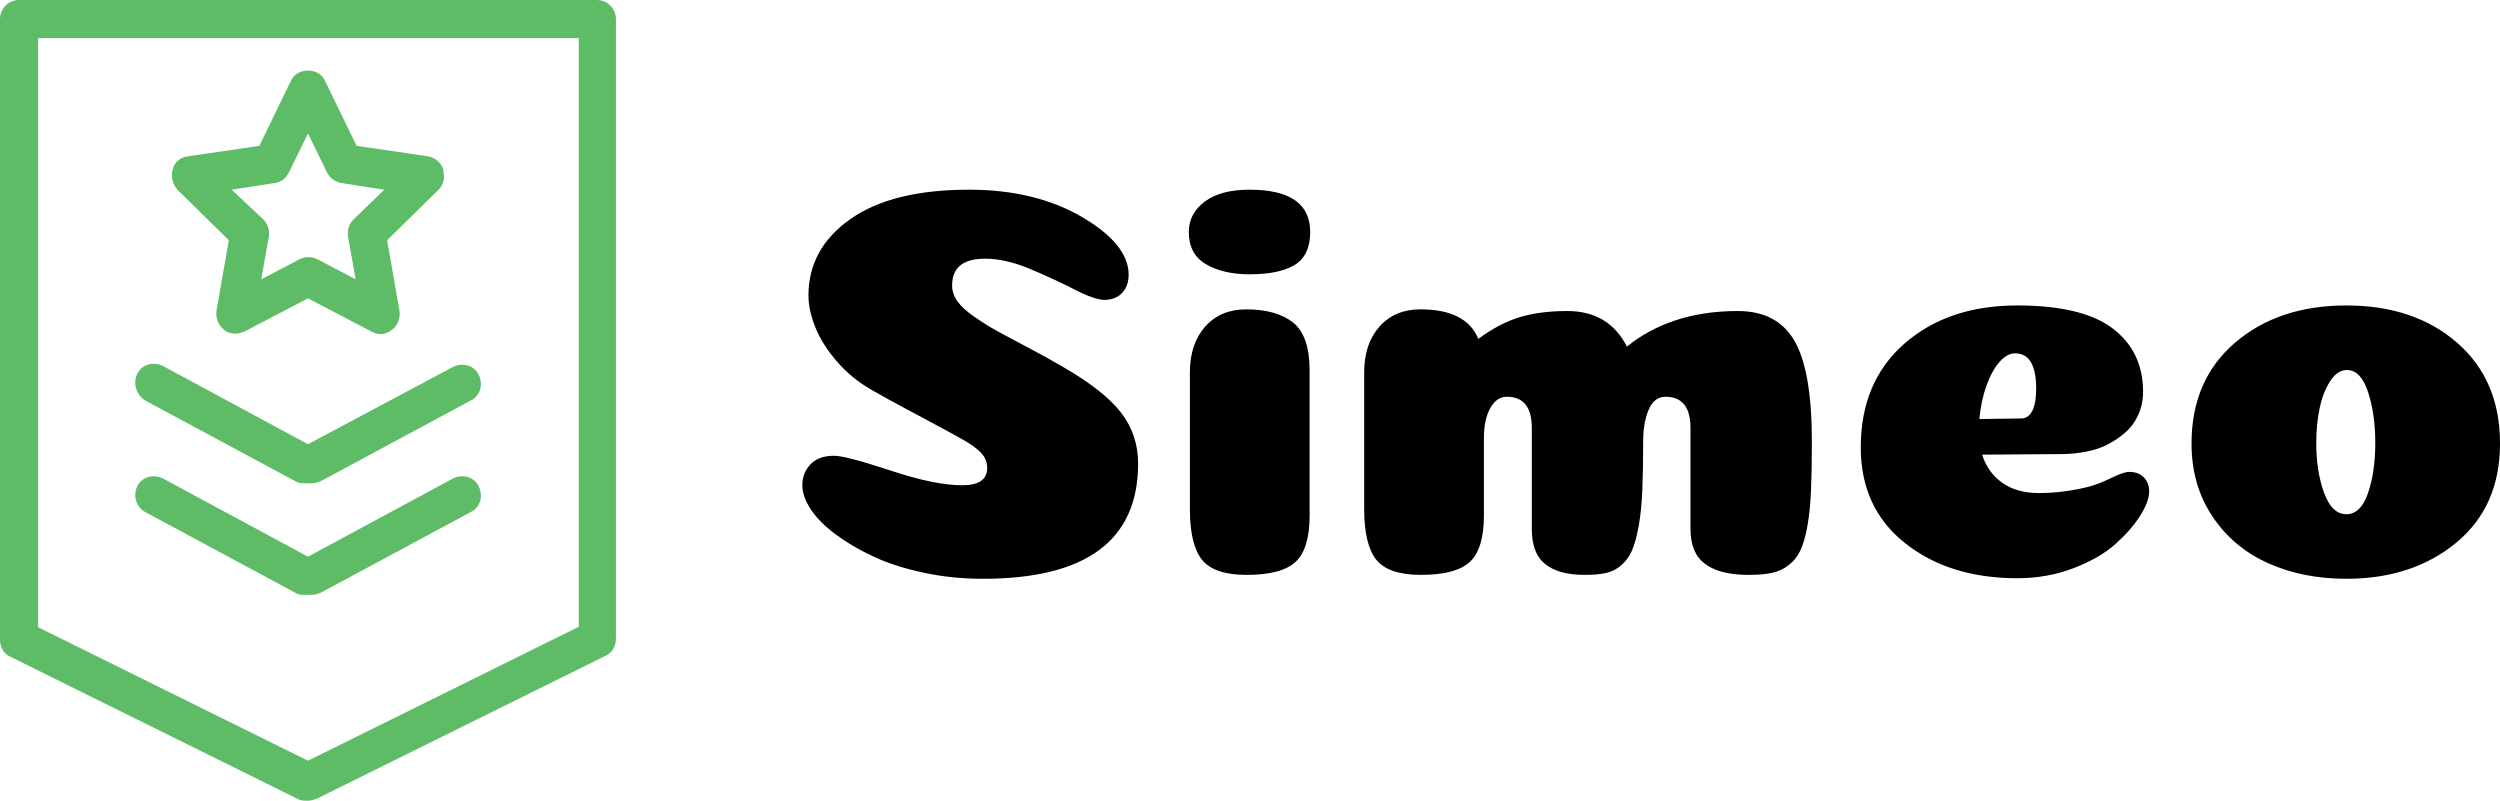
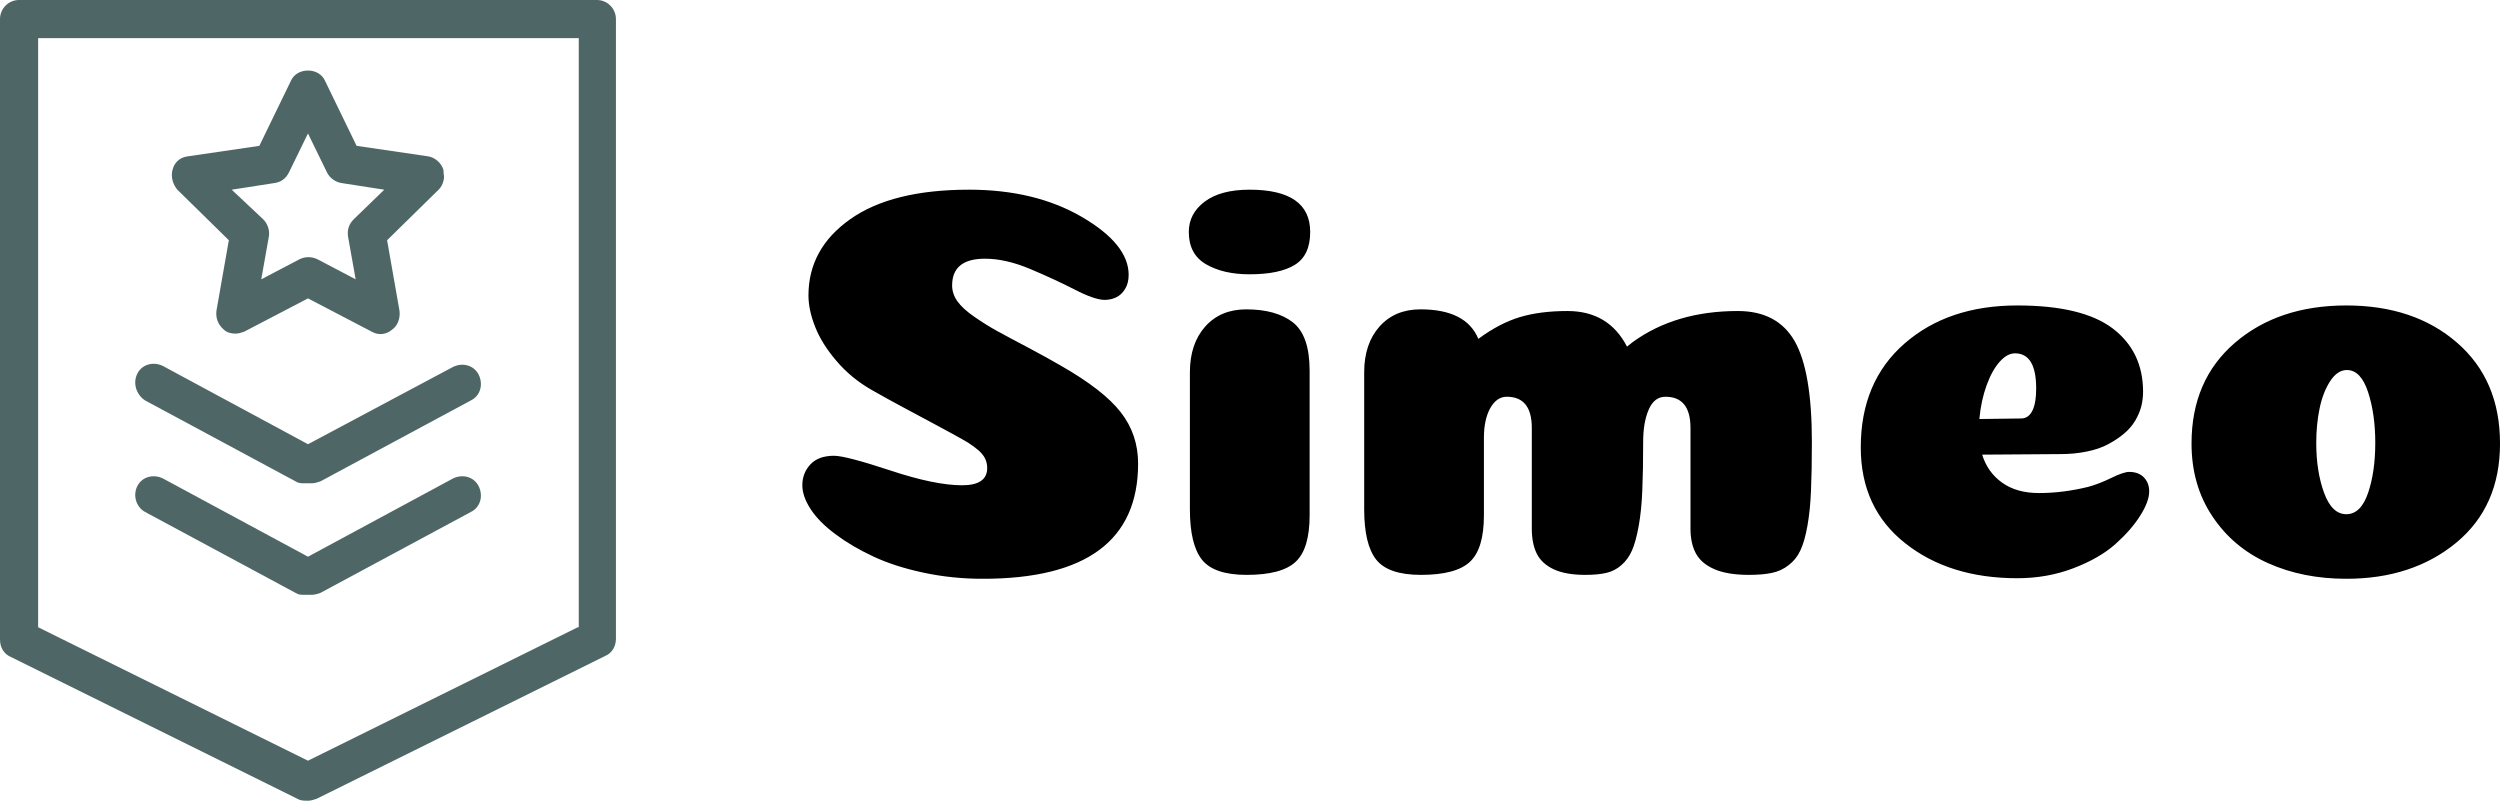
<svg xmlns="http://www.w3.org/2000/svg" version="1.1" width="275.596" height="88.272" viewBox="0,0,275.596,88.272">
  <defs>
    <clipPath id="clip-1">
      <path d="M211.283,231.876v-65.891h187.146v65.891z" fill="none" />
    </clipPath>
    <clipPath id="clip-2">
      <path d="M211.283,208.879v-42.895h187.146v42.895z" fill="none" />
    </clipPath>
    <clipPath id="clip-3">
      <path d="M211.282,208.881v-42.895h187.146v42.895z" fill="none" />
    </clipPath>
    <clipPath id="clip-4">
      <path d="M211.283,231.876v-12.87h187.146v12.87z" fill="none" />
    </clipPath>
    <clipPath id="clip-5">
      <path d="M211.283,231.881v-12.871h187.15v12.871z" fill="none" />
    </clipPath>
  </defs>
  <g transform="translate(-122.8321,-145.0768)">
    <g data-paper-data="{&quot;isPaintingLayer&quot;:true}" fill-rule="nonzero" stroke="none" stroke-width="1" stroke-linecap="butt" stroke-linejoin="miter" stroke-miterlimit="10" stroke-dasharray="" stroke-dashoffset="0" style="mix-blend-mode: normal">
-       <g fill="#5ebc67">
+       <g fill="#4e6766">
        <path d="M190.732,147.178v68.305c0,0.841 -0.42,1.576 -1.156,1.892l-31.848,15.763c-0.315,0.105 -0.631,0.21 -0.946,0.21c-0.315,0 -0.631,0 -0.946,-0.105l-31.848,-15.763c-0.736,-0.315 -1.156,-1.051 -1.156,-1.892v-68.411c0,-1.156 0.946,-2.102 2.102,-2.102h63.696c1.156,0 2.102,0.946 2.102,2.102zM186.633,214.223v-64.943h-59.597v64.943l29.746,14.712l29.746,-14.712z" />
        <path d="M137.968,198.67c0.526,-1.051 1.787,-1.366 2.838,-0.841l15.977,8.617l15.976,-8.617c1.051,-0.525 2.312,-0.21 2.838,0.841c0.526,1.051 0.21,2.312 -0.841,2.837l-16.607,8.932c-0.315,0.105 -0.631,0.21 -0.946,0.21c-0.21,0 -0.315,0 -0.42,0c-0.105,0 -0.315,0 -0.42,0c-0.315,0 -0.631,0 -0.946,-0.21l-16.607,-8.932c-0.946,-0.525 -1.366,-1.786 -0.841,-2.837z" />
        <path d="M137.968,186.27c0.526,-1.051 1.787,-1.366 2.838,-0.841l15.977,8.617l15.976,-8.512c1.051,-0.525 2.312,-0.21 2.838,0.841c0.526,1.051 0.21,2.312 -0.841,2.837l-16.607,8.932c-0.315,0.105 -0.631,0.21 -0.946,0.21c-0.21,0 -0.315,0 -0.42,0c-0.105,0 -0.315,0 -0.42,0c-0.315,0 -0.631,0 -0.946,-0.21l-16.607,-8.932c-0.946,-0.631 -1.366,-1.892 -0.841,-2.942z" />
        <path d="M142.382,165.989c-0.526,-0.63 -0.736,-1.471 -0.526,-2.207c0.21,-0.841 0.841,-1.366 1.682,-1.471l7.883,-1.156l3.469,-7.146c0.315,-0.736 1.051,-1.156 1.892,-1.156c0.841,0 1.577,0.42 1.892,1.156l3.469,7.146l7.883,1.156c0.736,0.105 1.472,0.736 1.682,1.471c0.002,0.009 0.005,0.019 0.007,0.028c0.01,0.26 0.033,0.517 0.069,0.77c-0.033,0.549 -0.245,1.052 -0.602,1.409l-5.676,5.57l1.366,7.776c0.105,0.841 -0.21,1.681 -0.841,2.102c-0.631,0.525 -1.472,0.631 -2.207,0.21l-7.042,-3.678l-7.042,3.678c-0.315,0.105 -0.631,0.21 -0.946,0.21c-0.42,0 -0.946,-0.105 -1.261,-0.42c-0.631,-0.525 -0.946,-1.261 -0.841,-2.102l1.366,-7.776zM148.374,165.989l3.469,3.258c0.526,0.525 0.736,1.261 0.631,1.892l-0.841,4.729l4.204,-2.207c0.631,-0.315 1.366,-0.315 1.997,0l4.204,2.207l-0.841,-4.729c-0.105,-0.736 0.105,-1.366 0.631,-1.892l3.363,-3.258l-4.73,-0.736c-0.631,-0.105 -1.261,-0.525 -1.577,-1.156l-2.102,-4.309l-2.102,4.309c-0.315,0.63 -0.841,1.051 -1.577,1.156z" />
      </g>
      <g clip-path="url(#clip-1)">
        <g>
          <g clip-path="url(#clip-2)">
            <g>
              <g clip-path="url(#clip-3)">
                <path d="M229.636,165.986v0c4.87,0 9.023,1.002 12.461,3.007c3.437,2.005 5.156,4.132 5.156,6.382v0c0,0.614 -0.131,1.133 -0.393,1.559c-0.27,0.434 -0.597,0.74 -0.982,0.92c-0.393,0.188 -0.814,0.282 -1.265,0.282v0c-0.737,0 -1.842,-0.38 -3.315,-1.141c-1.473,-0.753 -3.11,-1.51 -4.911,-2.271c-1.801,-0.753 -3.458,-1.129 -4.972,-1.129v0c-2.414,0 -3.622,0.982 -3.622,2.946v0c0,0.614 0.192,1.195 0.577,1.743c0.393,0.556 1.019,1.129 1.878,1.718c0.859,0.597 1.698,1.121 2.517,1.571c0.818,0.45 1.944,1.051 3.376,1.804c1.432,0.761 2.639,1.428 3.622,2.001v0c3.151,1.8 5.361,3.518 6.629,5.155c1.269,1.636 1.903,3.518 1.903,5.646v0c0,8.469 -5.709,12.703 -17.126,12.703v0c-2.251,0 -4.428,-0.225 -6.531,-0.675c-2.112,-0.45 -3.953,-1.043 -5.525,-1.78c-1.58,-0.736 -2.971,-1.555 -4.174,-2.455c-1.211,-0.9 -2.124,-1.821 -2.738,-2.761c-0.614,-0.941 -0.921,-1.821 -0.921,-2.639v0c0,-0.9 0.299,-1.669 0.896,-2.307c0.589,-0.63 1.457,-0.945 2.603,-0.945v0c0.859,0 2.926,0.54 6.2,1.62c3.274,1.088 5.913,1.632 7.918,1.632v0c1.842,0 2.762,-0.634 2.762,-1.902v0c0,-0.368 -0.074,-0.708 -0.221,-1.019c-0.139,-0.303 -0.381,-0.61 -0.724,-0.92c-0.352,-0.303 -0.741,-0.589 -1.166,-0.859c-0.434,-0.262 -1.027,-0.597 -1.78,-1.006c-0.761,-0.409 -1.518,-0.818 -2.271,-1.227c-0.761,-0.409 -1.756,-0.941 -2.983,-1.596c-1.228,-0.655 -2.414,-1.309 -3.56,-1.964v0c-1.514,-0.859 -2.811,-1.923 -3.892,-3.191c-1.089,-1.268 -1.878,-2.528 -2.369,-3.78c-0.491,-1.244 -0.737,-2.397 -0.737,-3.461v0c0,-3.437 1.535,-6.239 4.604,-8.407c3.069,-2.168 7.427,-3.252 13.075,-3.252zM253.883,170.65v0c0,-1.35 0.581,-2.463 1.743,-3.338c1.17,-0.884 2.82,-1.325 4.948,-1.325v0c4.461,0 6.691,1.555 6.691,4.664v0c0,1.718 -0.565,2.925 -1.694,3.621c-1.121,0.695 -2.787,1.043 -4.997,1.043v0c-1.923,0 -3.519,-0.368 -4.788,-1.105c-1.269,-0.736 -1.903,-1.923 -1.903,-3.559zM267.203,185.93v15.955c0,2.455 -0.512,4.161 -1.535,5.118c-1.023,0.965 -2.824,1.448 -5.402,1.448v0c-2.414,0 -4.064,-0.565 -4.948,-1.694c-0.876,-1.121 -1.314,-2.97 -1.314,-5.547v0v-15.096c0,-2.086 0.561,-3.764 1.682,-5.032c1.129,-1.268 2.635,-1.902 4.518,-1.902v0c2.21,0 3.929,0.479 5.156,1.436c1.228,0.966 1.842,2.737 1.842,5.314zM309.189,203.358v-11.107c0,-2.291 -0.921,-3.437 -2.762,-3.437v0c-0.818,0 -1.432,0.47 -1.841,1.411c-0.409,0.941 -0.614,2.127 -0.614,3.559v0c0,2.168 -0.033,3.968 -0.098,5.4c-0.057,1.432 -0.188,2.721 -0.393,3.866c-0.205,1.145 -0.45,2.046 -0.737,2.7c-0.286,0.655 -0.675,1.195 -1.166,1.62c-0.491,0.434 -1.044,0.72 -1.657,0.859c-0.614,0.147 -1.391,0.221 -2.333,0.221v0c-1.432,0 -2.59,-0.205 -3.474,-0.614c-0.876,-0.409 -1.498,-0.982 -1.866,-1.718c-0.368,-0.736 -0.552,-1.657 -0.552,-2.761v0v-11.107c0,-2.291 -0.921,-3.437 -2.762,-3.437v0c-0.737,0 -1.342,0.417 -1.817,1.252c-0.467,0.843 -0.7,1.939 -0.7,3.289v0v8.53c0,2.455 -0.512,4.161 -1.535,5.118c-1.023,0.965 -2.824,1.448 -5.402,1.448v0c-2.414,0 -4.064,-0.565 -4.948,-1.694c-0.876,-1.121 -1.314,-2.97 -1.314,-5.547v0v-15.096c0,-2.086 0.561,-3.764 1.682,-5.032c1.129,-1.268 2.635,-1.902 4.518,-1.902v0c3.356,0 5.484,1.084 6.384,3.252v0c1.555,-1.145 3.077,-1.943 4.567,-2.393c1.498,-0.45 3.249,-0.675 5.254,-0.675v0c3.028,0 5.218,1.309 6.568,3.927v0c0.205,-0.164 0.409,-0.327 0.614,-0.491v0c3.151,-2.291 7.018,-3.436 11.601,-3.436v0c2.905,0 4.993,1.105 6.261,3.314c1.269,2.209 1.903,5.912 1.903,11.107v0c0,2.168 -0.033,3.968 -0.098,5.4c-0.057,1.432 -0.188,2.721 -0.393,3.866c-0.205,1.145 -0.462,2.046 -0.773,2.7c-0.303,0.655 -0.733,1.195 -1.289,1.62c-0.548,0.434 -1.162,0.72 -1.842,0.859c-0.671,0.147 -1.518,0.221 -2.541,0.221v0c-1.555,0 -2.815,-0.205 -3.781,-0.614c-0.958,-0.409 -1.641,-0.982 -2.05,-1.718c-0.409,-0.736 -0.614,-1.657 -0.614,-2.761zM345.209,208.819v0c-4.993,0 -9.113,-1.289 -12.363,-3.866c-3.257,-2.577 -4.886,-6.096 -4.886,-10.555v0c0,-4.827 1.608,-8.644 4.825,-11.451c3.208,-2.798 7.35,-4.197 12.424,-4.197v0c4.788,0 8.299,0.847 10.533,2.541c2.226,1.702 3.339,4.026 3.339,6.971v0c0,0.573 -0.07,1.125 -0.209,1.657c-0.147,0.532 -0.372,1.051 -0.675,1.559c-0.311,0.515 -0.72,0.986 -1.228,1.411c-0.516,0.434 -1.101,0.822 -1.756,1.166c-0.655,0.352 -1.432,0.618 -2.333,0.798c-0.9,0.188 -1.862,0.282 -2.885,0.282v0l-8.655,0.061c0.409,1.309 1.146,2.34 2.21,3.093c1.064,0.761 2.414,1.141 4.051,1.141v0c1.76,0 3.56,-0.225 5.402,-0.675v0c0.778,-0.205 1.629,-0.532 2.554,-0.982c0.917,-0.45 1.58,-0.675 1.989,-0.675v0c0.696,0 1.24,0.205 1.633,0.614c0.385,0.409 0.577,0.92 0.577,1.534v0c0,0.736 -0.327,1.624 -0.982,2.663c-0.655,1.047 -1.563,2.091 -2.725,3.13c-1.17,1.047 -2.717,1.939 -4.641,2.676c-1.923,0.736 -3.99,1.105 -6.2,1.105zM341.035,191.269v0c2.824,-0.041 4.358,-0.061 4.604,-0.061v0c0.614,0 1.064,-0.368 1.35,-1.105v0c0.205,-0.532 0.307,-1.268 0.307,-2.209v0c0,-2.577 -0.778,-3.866 -2.333,-3.866v0c-0.573,0 -1.134,0.307 -1.682,0.92c-0.557,0.614 -1.039,1.481 -1.449,2.602c-0.409,1.129 -0.675,2.369 -0.798,3.719zM384.679,193.907v0c0,-2.127 -0.266,-4.001 -0.798,-5.621c-0.532,-1.612 -1.31,-2.418 -2.333,-2.418v0c-0.696,0 -1.31,0.409 -1.842,1.227c-0.532,0.818 -0.921,1.821 -1.166,3.007c-0.246,1.186 -0.368,2.455 -0.368,3.805v0c0,2.086 0.286,3.915 0.859,5.486c0.573,1.579 1.391,2.369 2.455,2.369c1.064,0 1.862,-0.777 2.394,-2.332c0.532,-1.555 0.798,-3.396 0.798,-5.523zM381.487,208.881v0c-3.192,0 -6.065,-0.573 -8.618,-1.718c-2.562,-1.145 -4.608,-2.864 -6.138,-5.155c-1.539,-2.291 -2.308,-4.971 -2.308,-8.039v0c0,-4.664 1.596,-8.366 4.788,-11.107c3.192,-2.741 7.284,-4.112 12.277,-4.112c4.993,0 9.064,1.371 12.215,4.112c3.151,2.741 4.727,6.443 4.727,11.107v0c0,4.623 -1.604,8.264 -4.812,10.923c-3.216,2.659 -7.26,3.989 -12.129,3.989z" fill="#000000" />
              </g>
            </g>
          </g>
        </g>
        <g>
          <g clip-path="url(#clip-4)">
            <g>
              <g clip-path="url(#clip-5)">
                <path d="" fill="#000000" />
                <path d="" fill="#000000" />
                <path d="" fill="#000000" />
                <path d="" fill="#000000" />
                <path d="" fill="#000000" />
                <path d="" fill="#000000" />
                <path d="" fill="#000000" />
                <path d="" fill="#000000" />
                <path d="" fill="#000000" />
                <path d="" fill="#000000" />
                <path d="" fill="#000000" />
                <path d="" fill="#000000" />
                <path d="" fill="#000000" />
                <path d="" fill="#000000" />
                <path d="" fill="#000000" />
                <path d="" fill="#000000" />
                <path d="" fill="#000000" />
                <path d="" fill="#000000" />
                <path d="" fill="#000000" />
                <path d="" fill="#000000" />
                <path d="" fill="#000000" />
                <path d="" fill="#000000" />
                <path d="" fill="#000000" />
                <path d="" fill="#000000" />
                <path d="" fill="#000000" />
                <path d="" fill="#000000" />
                <path d="" fill="#000000" />
                <path d="" fill="#000000" />
                <path d="" fill="#000000" />
                <path d="" fill="#000000" />
                <path d="" fill="#000000" />
                <path d="" fill="#000000" />
                <path d="" fill="#000000" />
                <path d="" fill="#000000" />
                <path d="" fill="#000000" />
                <path d="" fill="#000000" />
              </g>
            </g>
          </g>
        </g>
      </g>
    </g>
  </g>
</svg>
